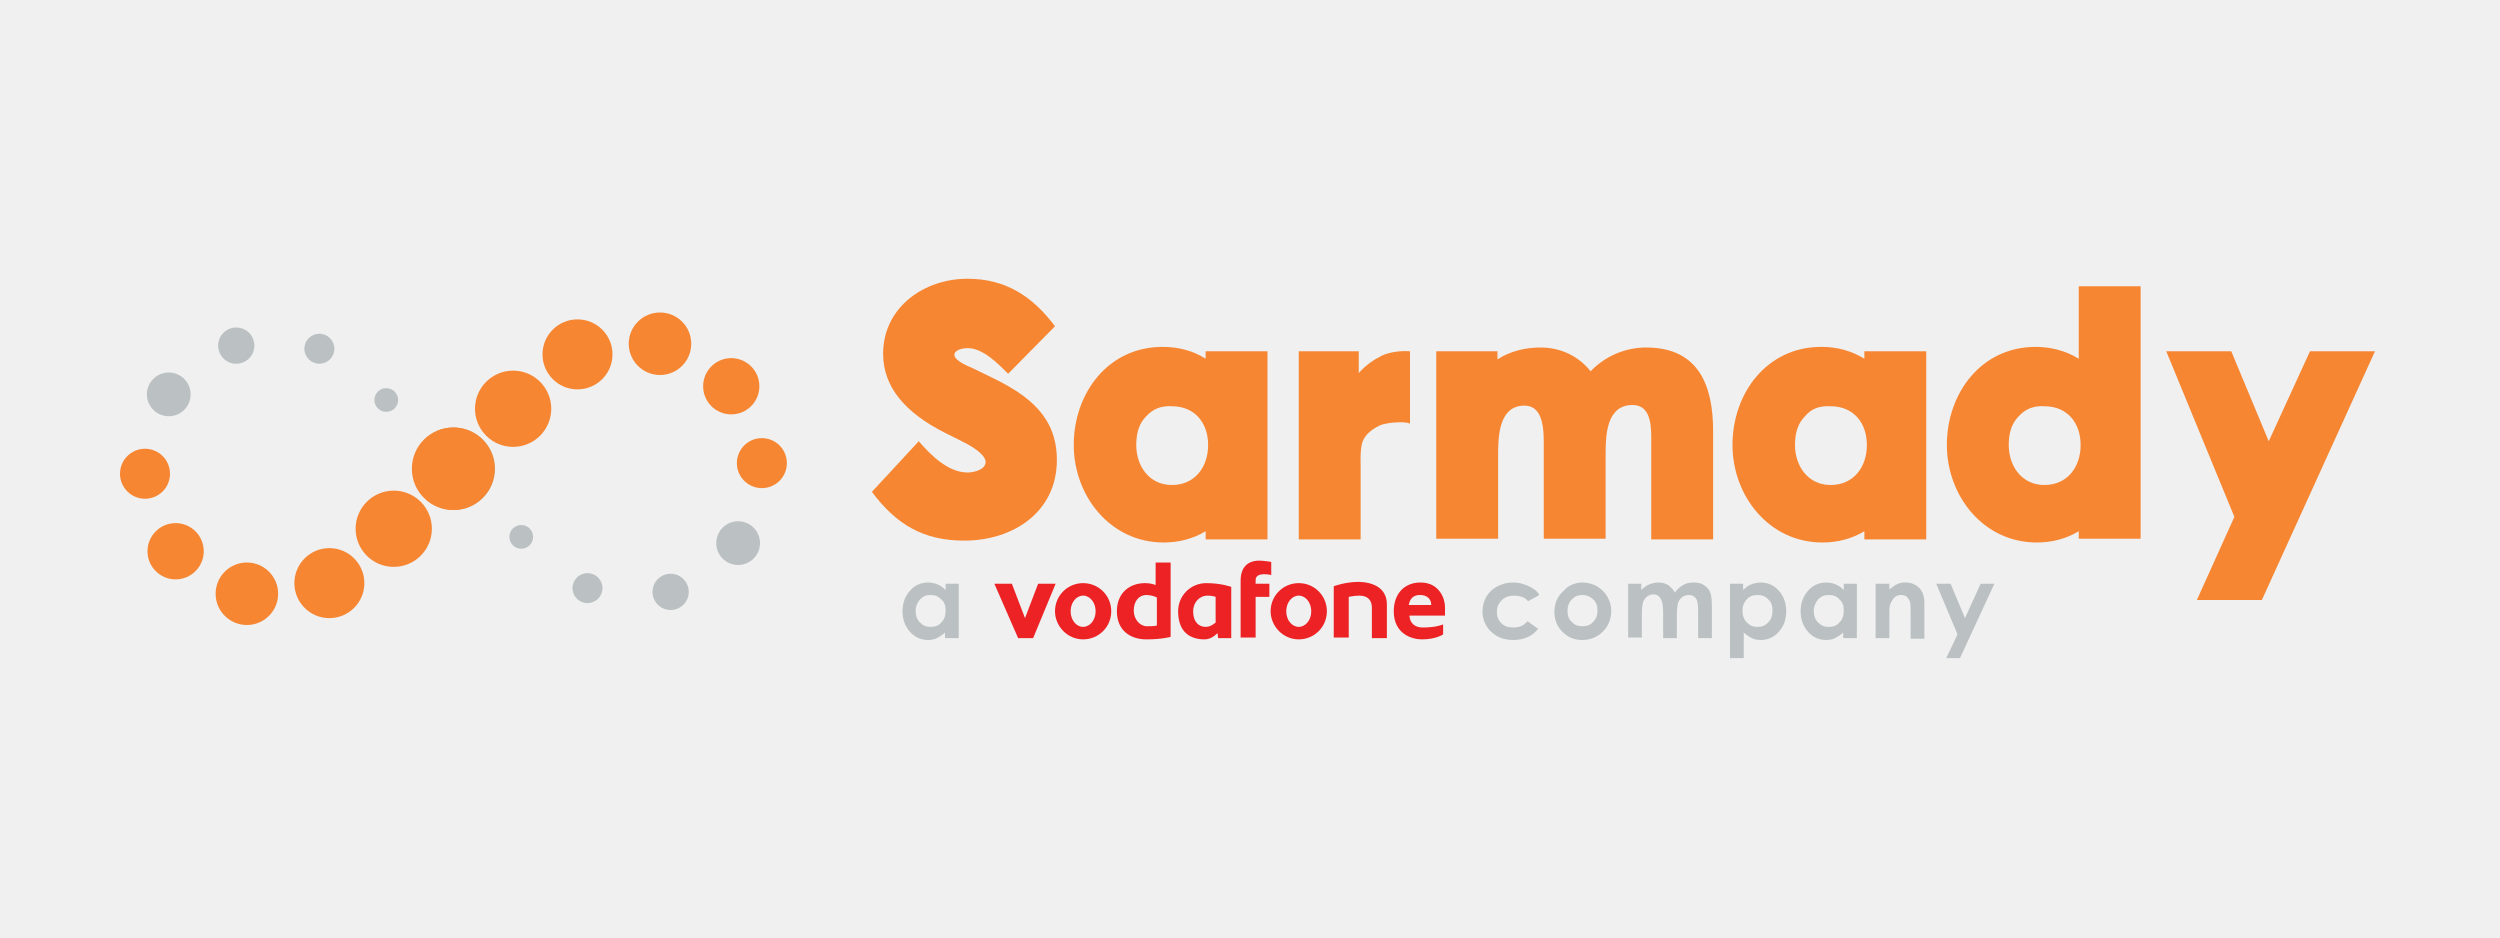
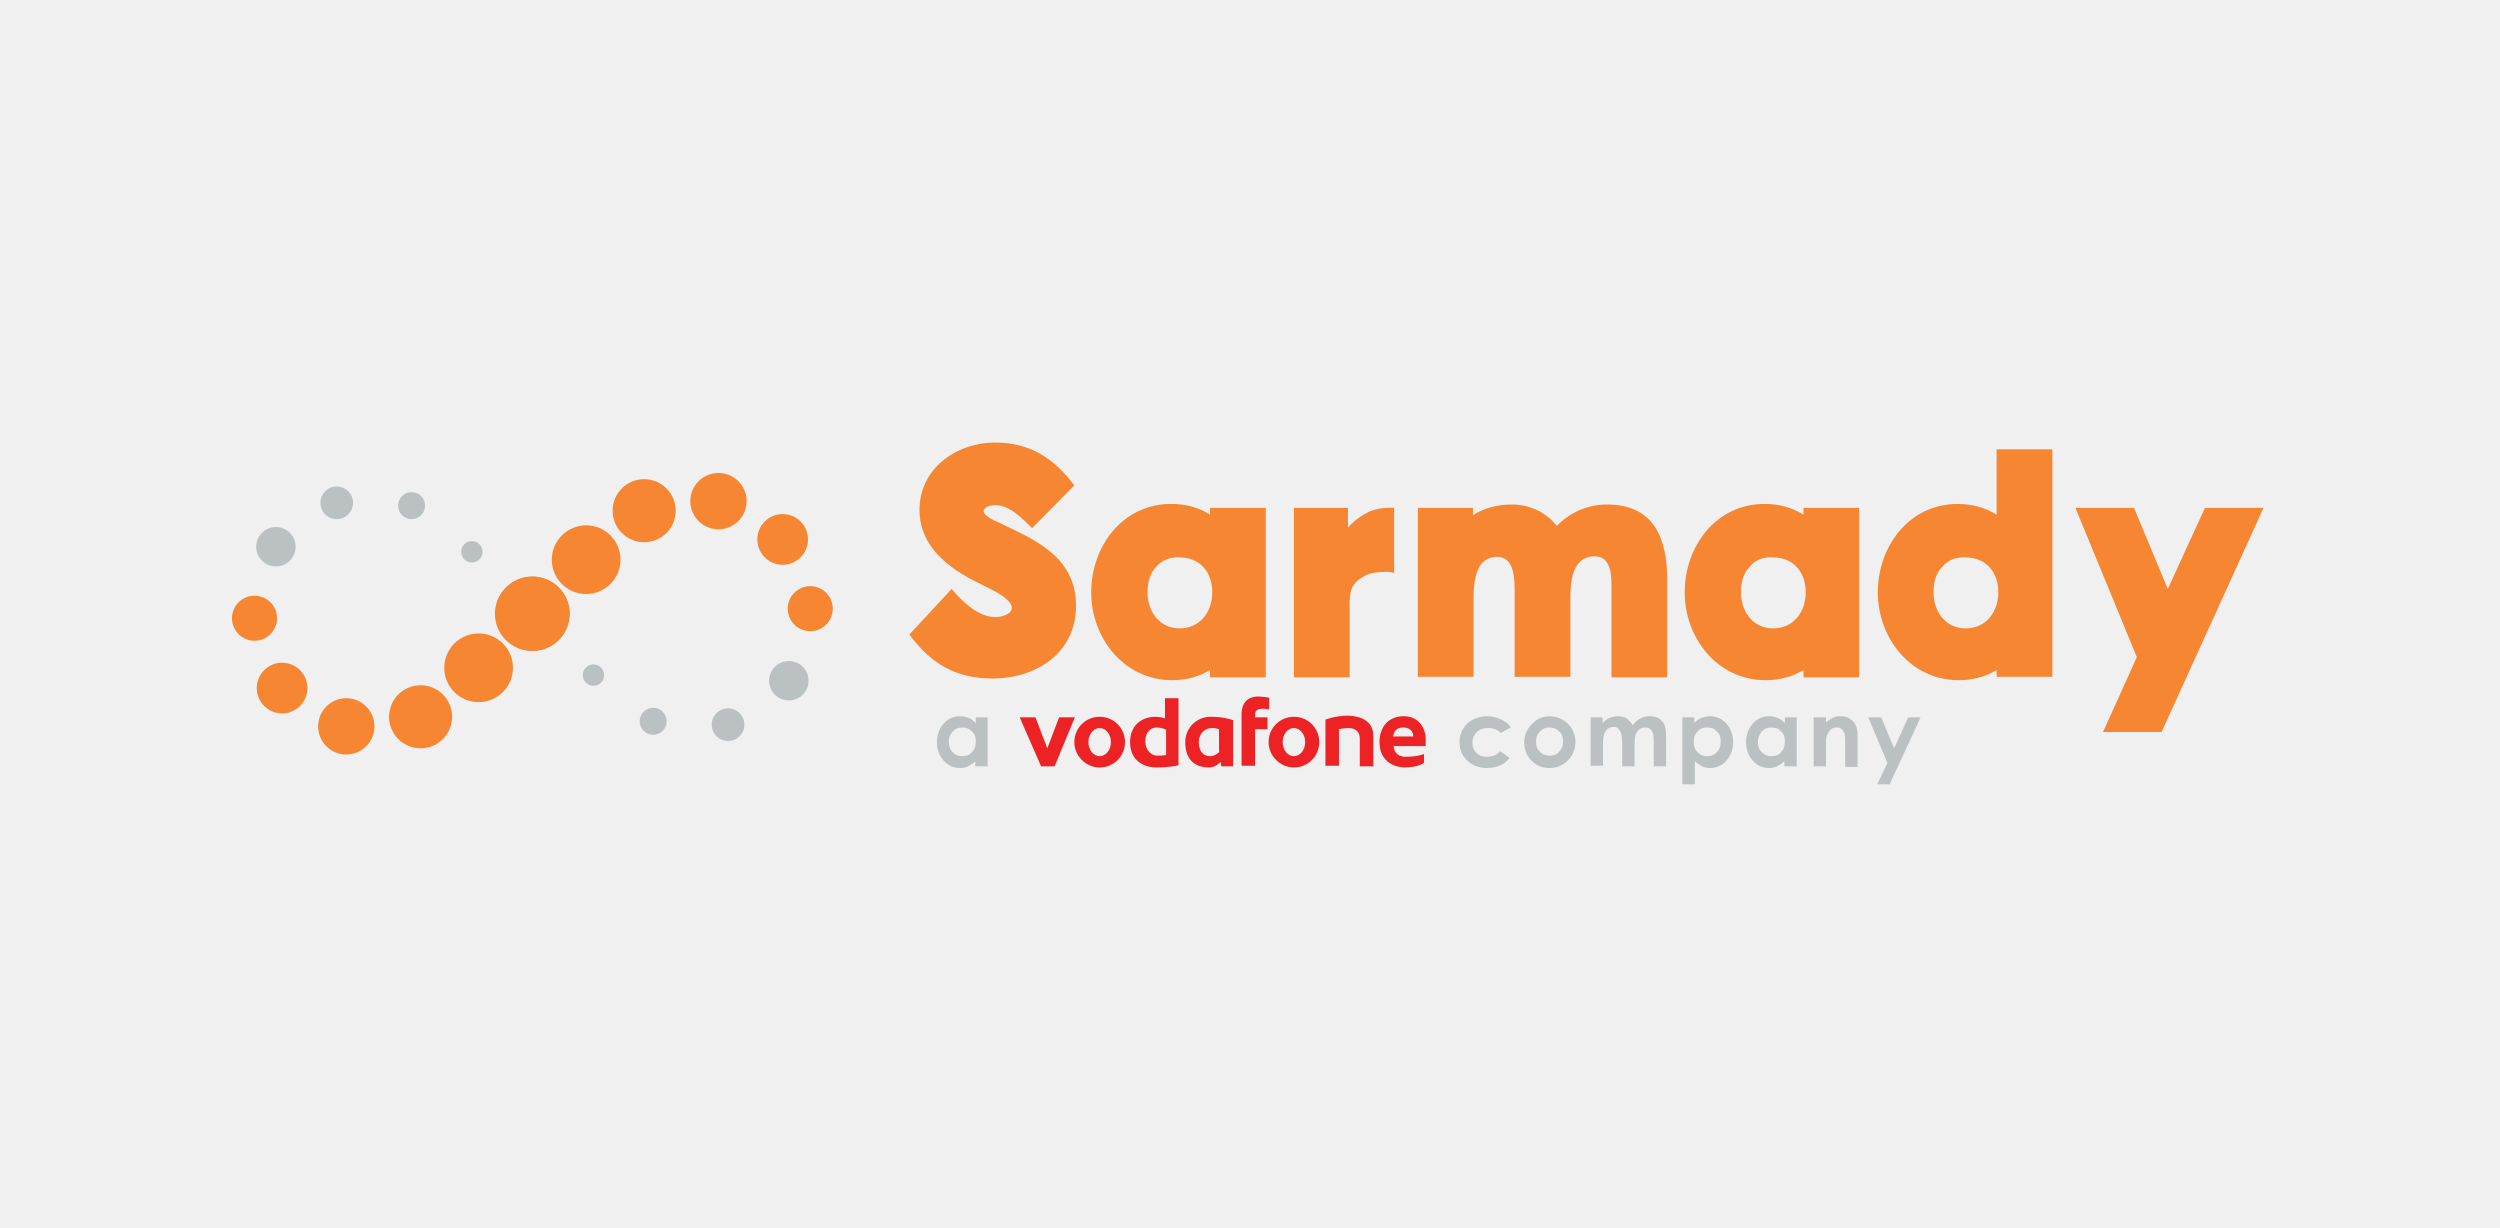
- <svg xmlns="http://www.w3.org/2000/svg" xmlns:xlink="http://www.w3.org/1999/xlink" viewBox="0 0 400 150" width="400" height="150">
+ <svg xmlns="http://www.w3.org/2000/svg" xmlns:xlink="http://www.w3.org/1999/xlink" id="Layer_1" version="1.1" viewBox="0 0 444 218">
  <defs>
-     <symbol id="sarmady-logo">
-       <g id="XMLID_2_">
-         <path id="XMLID_73_" style="" d="M201.4,75" fill="#FFFFFF" />
-         <g id="XMLID_52_">
-           <circle id="XMLID_72_" style="" cx="72.6" cy="75" r="6.6" fill="#DF8C44" />
-           <circle id="XMLID_71_" style="" cx="63" cy="84.6" r="6.1" fill="#F68632" />
-           <circle id="XMLID_70_" style="" cx="52.7" cy="93.3" r="5.6" fill="#F68632" />
-           <circle id="XMLID_69_" style="" cx="39.5" cy="95" r="5" fill="#F68632" />
-           <circle id="XMLID_68_" style="" cx="28.1" cy="88.2" r="4.5" fill="#F68632" />
-           <circle id="XMLID_67_" style="" cx="23.2" cy="75.8" r="4" fill="#F68632" />
-           <circle id="XMLID_66_" style="" cx="27" cy="63.1" r="3.5" fill="#BBC1C2" />
-           <circle id="XMLID_65_" style="" cx="37.8" cy="55.3" r="2.9" fill="#BBC1C2" />
-           <circle id="XMLID_64_" style="" cx="51.1" cy="55.8" r="2.4" fill="#BBC1C2" />
-           <circle id="XMLID_63_" style="" cx="61.8" cy="64" r="1.9" fill="#BBC1C2" />
-           <circle id="XMLID_62_" style="" cx="72.5" cy="75" r="6.6" fill="#F68632" />
-           <circle id="XMLID_61_" style="" cx="82.1" cy="65.4" r="6.1" fill="#F68632" />
-           <circle id="XMLID_60_" style="" cx="92.4" cy="56.7" r="5.6" fill="#F68632" />
-           <circle id="XMLID_59_" style="" cx="105.6" cy="55" r="5" fill="#F68632" />
-           <circle id="XMLID_58_" style="" cx="117" cy="61.8" r="4.5" fill="#F68632" />
-           <circle id="XMLID_57_" style="" cx="121.9" cy="74.1" r="4" fill="#F68632" />
-           <circle id="XMLID_56_" style="" cx="118.1" cy="86.9" r="3.5" fill="#BBC1C2" />
-           <circle id="XMLID_55_" style="" cx="107.3" cy="94.7" r="2.9" fill="#BBC1C2" />
-           <circle id="XMLID_54_" style="" cx="94" cy="94.1" r="2.4" fill="#BBC1C2" />
-           <circle id="XMLID_53_" style="" cx="83.4" cy="85.9" r="1.9" fill="#BBC1C2" />
+     <style>
+       .st0 {
+         fill: #df8c44;
+       }
+ 
+       .st1 {
+         fill: #fff;
+       }
+ 
+       .st2 {
+         fill: #f68632;
+       }
+ 
+       .st3 {
+         fill: #ed2224;
+         fill-rule: evenodd;
+       }
+ 
+       .st4 {
+         fill: #bbc1c2;
+       }
+     </style>
+     <symbol id="sarmady-logo" viewBox="0 0 360.8 60.7">
+       <g>
+         <path class="st1" d="M182.2,30.3" />
+         <g>
+           <circle class="st0" cx="53.4" cy="30.3" r="6.6" />
+           <circle class="st2" cx="43.8" cy="20.7" r="6.1" />
+           <circle class="st2" cx="33.5" cy="12" r="5.6" />
+           <circle class="st2" cx="20.3" cy="10.3" r="5" />
+           <circle class="st2" cx="8.9" cy="17.1" r="4.5" />
+           <circle class="st2" cx="4" cy="29.5" r="4" />
+           <circle class="st4" cx="7.8" cy="42.2" r="3.5" />
+           <circle class="st4" cx="18.6" cy="50" r="2.9" />
+           <circle class="st4" cx="31.9" cy="49.5" r="2.4" />
+           <circle class="st4" cx="42.6" cy="41.3" r="1.9" />
+           <circle class="st2" cx="53.3" cy="30.3" r="6.6" />
+           <circle class="st2" cx="62.9" cy="39.9" r="6.1" />
+           <circle class="st2" cx="73.2" cy="48.6" r="5.6" />
+           <circle class="st2" cx="86.4" cy="50.3" r="5" />
+           <circle class="st2" cx="97.8" cy="43.5" r="4.5" />
+           <circle class="st2" cx="102.7" cy="31.2" r="4" />
+           <circle class="st4" cx="98.9" cy="18.4" r="3.5" />
+           <circle class="st4" cx="88.1" cy="10.6" r="2.9" />
+           <circle class="st4" cx="74.8" cy="11.2" r="2.4" />
+           <circle class="st4" cx="64.2" cy="19.4" r="1.9" />
        </g>
-         <g id="XMLID_35_">
-           <path id="XMLID_49_" style="" d="M192.9,57.4v-1.2h9.9v30.1h-9.9V85c-2,1.2-4.3,1.8-6.7,1.8    c-8.6,0-14.4-7.5-14.4-15.6c0-8.3,5.5-15.7,14.2-15.7C188.5,55.5,190.9,56.1,192.9,57.4z M183.4,66.6c-1.1,1.1-1.6,2.6-1.6,4.6    c0,3.4,2.1,6.4,5.7,6.4c3.7,0,5.8-2.9,5.8-6.4c0-3.5-2.1-6.2-5.8-6.2C185.8,64.9,184.5,65.4,183.4,66.6z" fill="#F68632" />
-           <path id="XMLID_47_" style="" d="M239.6,56.2v1.3c2-1.3,4.4-1.9,6.9-1.9c3.1,0,6,1.3,8,3.8c2.3-2.4,5.5-3.8,8.9-3.8    c8.4,0,10.7,6.1,10.7,13.4v17.3h-9.9V71c0-2.3,0.2-6.2-3-6.2c-4.1,0-4.3,4.7-4.3,7.7v13.7H247V71.7c0-2.3,0.2-6.8-3.1-6.8    c-4.1,0-4.2,5-4.2,7.8v13.5h-9.9V56.2H239.6z" fill="#F68632" />
-           <path id="XMLID_44_" style="" d="M298.3,57.4v-1.2h9.9v30.1h-9.9V85c-2,1.2-4.3,1.8-6.7,1.8    c-8.6,0-14.4-7.5-14.4-15.6c0-8.3,5.5-15.7,14.2-15.7C293.9,55.5,296.2,56.1,298.3,57.4z M288.8,66.6c-1.1,1.1-1.6,2.6-1.6,4.6    c0,3.4,2.1,6.4,5.7,6.4c3.7,0,5.8-2.9,5.8-6.4c0-3.5-2.1-6.2-5.8-6.2C291.1,64.9,289.8,65.4,288.8,66.6z" fill="#F68632" />
-           <path id="XMLID_41_" style="" d="M342.5,45.8v40.4h-9.9V85c-2,1.2-4.3,1.8-6.7,1.8c-8.6,0-14.4-7.5-14.4-15.6    c0-8.3,5.5-15.7,14.2-15.7c2.4,0,4.8,0.6,6.9,1.9V45.8H342.5z M323,66.6c-1.1,1.1-1.6,2.6-1.6,4.6c0,3.4,2.1,6.4,5.7,6.4    c3.7,0,5.8-2.9,5.8-6.4c0-3.5-2.1-6.2-5.8-6.2C325.4,64.9,324.1,65.4,323,66.6z" fill="#F68632" />
-           <path id="XMLID_39_" style="" d="M357,56.2l6,14.4l6.6-14.4H380l-18.1,39.8h-10.4l6-13.3l-10.9-26.5H357z" fill="#F68632" />
-           <path id="XMLID_37_" style="" d="M161.3,59.8c-1.6-1.6-4-4.1-6.5-4.1c-0.6,0-2.1,0.2-2.1,1.1c0,0.9,2.4,1.9,2.7,2    l3.5,1.7c5.7,2.8,10.2,6.2,10.2,13.1c0,8.4-7.1,12.9-14.8,12.9c-6.6,0-10.9-2.6-14.8-7.8l7.5-8.1c1.9,2.2,4.7,5,7.8,5    c0.9,0,2.9-0.4,2.9-1.7c0-0.6-0.7-1.7-3.4-3.1l-3.2-1.6c-6.3-3.2-9.8-7.3-9.8-12.6c0-7.4,6.5-12,13.5-12c6.1,0,10.4,2.8,14,7.6    L161.3,59.8z" fill="#F68632" />
-           <path id="XMLID_36_" style="" d="M207.8,86.2v-30h9.6v3.5c1.1-1.3,2.5-2.2,3.7-2.8c1.3-0.6,3-0.8,4.5-0.7l0,11.6    c-0.6-0.4-2.8-0.2-3.4-0.1c-0.6,0.1-1.1,0.2-1.5,0.4c-1.4,0.7-2.3,1.5-2.7,2.6c-0.4,1.1-0.3,3.5-0.3,3.5v12.1H207.8z" fill="#F68632" />
+         <g>
+           <path class="st2" d="M173.7,47.9v1.2h9.9v-30.1h-9.9v1.3c-2-1.2-4.3-1.8-6.7-1.8-8.6,0-14.4,7.5-14.4,15.6s5.5,15.7,14.2,15.7c2.5,0,4.9-.6,6.9-1.9ZM164.2,38.7c-1.1-1.1-1.6-2.6-1.6-4.6,0-3.4,2.1-6.4,5.7-6.4s5.8,2.9,5.8,6.4-2.1,6.2-5.8,6.2c-1.7.1-3-.4-4.1-1.6Z" />
+           <path class="st2" d="M220.4,49.1v-1.3c2,1.3,4.4,1.9,6.9,1.9,3.1,0,6-1.3,8-3.8,2.3,2.4,5.5,3.8,8.9,3.8,8.4,0,10.7-6.1,10.7-13.4v-17.3h-9.9v15.3c0,2.3.2,6.2-3,6.2-4.1,0-4.3-4.7-4.3-7.7v-13.7h-9.9v14.5c0,2.3.2,6.8-3.1,6.8-4.1,0-4.2-5-4.2-7.8v-13.5h-9.9v30h9.8Z" />
+           <path class="st2" d="M279.1,47.9v1.2h9.9v-30.1h-9.9v1.3c-2-1.2-4.3-1.8-6.7-1.8-8.6,0-14.4,7.5-14.4,15.6s5.5,15.7,14.2,15.7c2.5,0,4.8-.6,6.9-1.9ZM269.6,38.7c-1.1-1.1-1.6-2.6-1.6-4.6,0-3.4,2.1-6.4,5.7-6.4s5.8,2.9,5.8,6.4-2.1,6.2-5.8,6.2c-1.8.1-3.1-.4-4.1-1.6Z" />
+           <path class="st2" d="M323.3,59.5V19.1h-9.9v1.2c-2-1.2-4.3-1.8-6.7-1.8-8.6,0-14.4,7.5-14.4,15.6s5.5,15.7,14.2,15.7c2.4,0,4.8-.6,6.9-1.9v11.6h9.9ZM303.8,38.7c-1.1-1.1-1.6-2.6-1.6-4.6,0-3.4,2.1-6.4,5.7-6.4s5.8,2.9,5.8,6.4-2.1,6.2-5.8,6.2c-1.7.1-3-.4-4.1-1.6Z" />
+           <path class="st2" d="M337.8,49.1l6-14.4,6.6,14.4h10.4l-18.1-39.8h-10.4l6,13.3-10.9,26.5s10.4,0,10.4,0Z" />
+           <path class="st2" d="M142.1,45.5c-1.6,1.6-4,4.1-6.5,4.1-.6,0-2.1-.2-2.1-1.1s2.4-1.9,2.7-2l3.5-1.7c5.7-2.8,10.2-6.2,10.2-13.1,0-8.4-7.1-12.9-14.8-12.9-6.6,0-10.9,2.6-14.8,7.8l7.5,8.1c1.9-2.2,4.7-5,7.8-5,.9,0,2.9.4,2.9,1.7,0,.6-.7,1.7-3.4,3.1l-3.2,1.6c-6.3,3.2-9.8,7.3-9.8,12.6,0,7.4,6.5,12,13.5,12,6.1,0,10.4-2.8,14-7.6l-7.5-7.6Z" />
+           <path class="st2" d="M188.6,19.1v30h9.6v-3.5c1.1,1.3,2.5,2.2,3.7,2.8,1.3.6,3,.8,4.5.7v-11.6c-.6.4-2.8.2-3.4.1-.6-.1-1.1-.2-1.5-.4-1.4-.7-2.3-1.5-2.7-2.6s-.3-3.5-.3-3.5v-12.1h-9.9v.1Z" />
        </g>
-         <g id="XMLID_3_">
-           <g id="XMLID_18_">
-             <path id="XMLID_32_" style="" d="M151.2,93.4h2.2v8.7h-2.2v-0.9c-0.4,0.4-0.9,0.7-1.3,0.9c-0.4,0.2-0.9,0.3-1.4,0.3     c-1.1,0-2.1-0.4-2.9-1.3c-0.8-0.9-1.2-2-1.2-3.3c0-1.3,0.4-2.4,1.2-3.3c0.8-0.9,1.8-1.3,2.9-1.3c0.5,0,1,0.1,1.5,0.3     c0.5,0.2,0.9,0.5,1.3,0.9V93.4z M148.9,95.2c-0.7,0-1.2,0.2-1.7,0.7c-0.4,0.5-0.7,1.1-0.7,1.8c0,0.8,0.2,1.4,0.7,1.9     c0.5,0.5,1,0.7,1.7,0.7c0.7,0,1.3-0.2,1.7-0.7c0.5-0.5,0.7-1.1,0.7-1.9c0-0.8-0.2-1.4-0.7-1.8C150.1,95.4,149.6,95.2,148.9,95.2z     " fill="#BBC1C2" />
-             <path id="XMLID_31_" style="" d="M246.3,95.2l-1.8,1c-0.3-0.4-0.7-0.6-1-0.7c-0.3-0.1-0.7-0.2-1.2-0.2     c-0.8,0-1.5,0.2-2,0.7c-0.5,0.5-0.8,1.1-0.8,1.9c0,0.7,0.2,1.3,0.7,1.8c0.5,0.5,1.1,0.7,1.9,0.7c1,0,1.7-0.3,2.3-1l1.7,1.2     c-0.9,1.2-2.3,1.8-4,1.8c-1.5,0-2.7-0.5-3.6-1.4c-0.9-0.9-1.3-2-1.3-3.2c0-0.8,0.2-1.6,0.6-2.3c0.4-0.7,1-1.3,1.8-1.7     c0.8-0.4,1.6-0.6,2.5-0.6c0.9,0,1.6,0.2,2.3,0.5C245.3,94.1,245.9,94.5,246.3,95.2z" fill="#BBC1C2" />
-             <path id="XMLID_28_" style="" d="M253.2,93.2c0.8,0,1.6,0.2,2.3,0.6c0.7,0.4,1.3,1,1.7,1.7c0.4,0.7,0.6,1.5,0.6,2.3     c0,0.8-0.2,1.6-0.6,2.3c-0.4,0.7-1,1.3-1.7,1.7c-0.7,0.4-1.5,0.6-2.3,0.6c-1.3,0-2.3-0.4-3.2-1.3c-0.9-0.9-1.3-2-1.3-3.2     c0-1.4,0.5-2.5,1.5-3.4C251,93.6,252.1,93.2,253.2,93.2z M253.2,95.2c-0.7,0-1.2,0.2-1.7,0.7c-0.5,0.5-0.7,1.1-0.7,1.8     c0,0.8,0.2,1.4,0.7,1.8c0.4,0.5,1,0.7,1.7,0.7c0.7,0,1.3-0.2,1.7-0.7c0.5-0.5,0.7-1.1,0.7-1.8c0-0.7-0.2-1.4-0.7-1.8     C254.5,95.5,253.9,95.2,253.2,95.2z" fill="#BBC1C2" />
-             <path id="XMLID_27_" style="" d="M260.4,93.4h2.2v1c0.4-0.4,0.8-0.7,1.3-0.9c0.5-0.2,1-0.3,1.5-0.3     c0.5,0,1,0.1,1.5,0.4c0.4,0.3,0.8,0.7,1.1,1.2c0.3-0.5,0.8-0.9,1.3-1.2c0.5-0.3,1.1-0.4,1.7-0.4c0.6,0,1.2,0.1,1.6,0.4     c0.5,0.3,0.8,0.7,1,1.1c0.2,0.5,0.3,1.2,0.3,2.3v5.1h-2.2v-4.4c0-1-0.1-1.7-0.4-2c-0.2-0.3-0.6-0.5-1.1-0.5c-0.4,0-0.7,0.1-1,0.3     c-0.3,0.2-0.5,0.5-0.7,0.9c-0.1,0.4-0.2,1-0.2,1.8v3.9h-2.2v-4.2c0-0.8-0.1-1.3-0.2-1.7c-0.1-0.3-0.3-0.6-0.5-0.8     c-0.2-0.2-0.5-0.3-0.8-0.3c-0.4,0-0.7,0.1-1,0.3c-0.3,0.2-0.5,0.5-0.7,0.9c-0.1,0.4-0.2,1-0.2,1.8v3.9h-2.2V93.4z" fill="#BBC1C2" />
-             <path id="XMLID_24_" style="" d="M278.9,93.4v1c0.4-0.4,0.8-0.7,1.3-0.9c0.5-0.2,1-0.3,1.5-0.3     c1.1,0,2.1,0.4,2.9,1.3c0.8,0.9,1.2,2,1.2,3.3c0,1.3-0.4,2.4-1.2,3.3c-0.8,0.9-1.8,1.3-2.9,1.3c-0.5,0-1-0.1-1.4-0.3     c-0.4-0.2-0.9-0.5-1.3-0.9v4.1h-2.2V93.4H278.9z M281.2,95.2c-0.7,0-1.3,0.2-1.7,0.7c-0.5,0.5-0.7,1.1-0.7,1.8     c0,0.8,0.2,1.4,0.7,1.9c0.5,0.5,1,0.7,1.7,0.7c0.7,0,1.2-0.2,1.7-0.7c0.5-0.5,0.7-1.1,0.7-1.9c0-0.8-0.2-1.4-0.7-1.8     C282.5,95.4,281.9,95.2,281.2,95.2z" fill="#BBC1C2" />
-             <path id="XMLID_21_" style="" d="M294.9,93.4h2.2v8.7h-2.2v-0.9c-0.4,0.4-0.9,0.7-1.3,0.9c-0.4,0.2-0.9,0.3-1.4,0.3     c-1.1,0-2.1-0.4-2.9-1.3c-0.8-0.9-1.2-2-1.2-3.3c0-1.3,0.4-2.4,1.2-3.3s1.8-1.3,2.9-1.3c0.5,0,1,0.1,1.5,0.3     c0.5,0.2,0.9,0.5,1.3,0.9V93.4z M292.6,95.2c-0.7,0-1.2,0.2-1.7,0.7c-0.4,0.5-0.7,1.1-0.7,1.8c0,0.8,0.2,1.4,0.7,1.9     c0.5,0.5,1,0.7,1.7,0.7c0.7,0,1.3-0.2,1.7-0.7c0.5-0.5,0.7-1.1,0.7-1.9c0-0.8-0.2-1.4-0.7-1.8C293.9,95.4,293.3,95.2,292.6,95.2z     " fill="#BBC1C2" />
-             <path id="XMLID_20_" style="" d="M300.1,93.4h2.2v0.9c0.5-0.4,0.9-0.7,1.4-0.9c0.4-0.2,0.8-0.2,1.2-0.2     c0.9,0,1.6,0.3,2.2,0.9c0.5,0.5,0.8,1.3,0.8,2.3v5.8h-2.2v-3.8c0-1,0-1.7-0.1-2.1c-0.1-0.3-0.3-0.6-0.5-0.8     c-0.2-0.2-0.5-0.3-0.9-0.3c-0.4,0-0.8,0.1-1.1,0.4c-0.3,0.3-0.5,0.7-0.7,1.2c-0.1,0.3-0.1,0.9-0.1,1.8v3.5h-2.2V93.4z" fill="#BBC1C2" />
-             <polygon id="XMLID_19_" style="" points="309.8,93.4 312.1,93.4 314.4,98.9 316.9,93.4 319.1,93.4 313.6,105.3     311.4,105.3 313.2,101.5    " fill="#BBC1C2" />
+         <g>
+           <g>
+             <path class="st4" d="M132,11.9h2.2V3.2h-2.2v.9c-.4-.4-.9-.7-1.3-.9s-.9-.3-1.4-.3c-1.1,0-2.1.4-2.9,1.3-.8.9-1.2,2-1.2,3.3s.4,2.4,1.2,3.3,1.8,1.3,2.9,1.3c.5,0,1-.1,1.5-.3.5-.2.9-.5,1.3-.9v1h-.1ZM129.7,10.1c-.7,0-1.2-.2-1.7-.7-.4-.5-.7-1.1-.7-1.8,0-.8.2-1.4.7-1.9s1-.7,1.7-.7,1.3.2,1.7.7c.5.5.7,1.1.7,1.9s-.2,1.4-.7,1.8c-.5.5-1,.7-1.7.7Z" />
+             <path class="st4" d="M227.1,10.1l-1.8-1c-.3.4-.7.6-1,.7s-.7.2-1.2.2c-.8,0-1.5-.2-2-.7s-.8-1.1-.8-1.9c0-.7.2-1.3.7-1.8s1.1-.7,1.9-.7c1,0,1.7.3,2.3,1l1.7-1.2c-.9-1.2-2.3-1.8-4-1.8-1.5,0-2.7.5-3.6,1.4-.9.9-1.3,2-1.3,3.2,0,.8.2,1.6.6,2.3.4.7,1,1.3,1.8,1.7.8.4,1.6.6,2.5.6s1.6-.2,2.3-.5c.9-.4,1.5-.8,1.9-1.5Z" />
+             <path class="st4" d="M234,12.1c.8,0,1.6-.2,2.3-.6.7-.4,1.3-1,1.7-1.7.4-.7.6-1.5.6-2.3s-.2-1.6-.6-2.3c-.4-.7-1-1.3-1.7-1.7-.7-.4-1.5-.6-2.3-.6-1.3,0-2.3.4-3.2,1.3s-1.3,2-1.3,3.2c0,1.4.5,2.5,1.5,3.4.8.9,1.9,1.3,3,1.3ZM234,10.1c-.7,0-1.2-.2-1.7-.7s-.7-1.1-.7-1.8c0-.8.2-1.4.7-1.8.4-.5,1-.7,1.7-.7s1.3.2,1.7.7c.5.5.7,1.1.7,1.8s-.2,1.4-.7,1.8c-.4.4-1,.7-1.7.7Z" />
+             <path class="st4" d="M241.2,11.9h2.2v-1c.4.4.8.7,1.3.9.5.2,1,.3,1.5.3s1-.1,1.5-.4c.4-.3.8-.7,1.1-1.2.3.5.8.9,1.3,1.2.5.3,1.1.4,1.7.4s1.2-.1,1.6-.4c.5-.3.8-.7,1-1.1.2-.5.3-1.2.3-2.3V3.2h-2.2v4.4c0,1-.1,1.7-.4,2-.2.3-.6.5-1.1.5-.4,0-.7-.1-1-.3-.3-.2-.5-.5-.7-.9-.1-.4-.2-1-.2-1.8v-3.9h-2.2v4.2c0,.8-.1,1.3-.2,1.7-.1.3-.3.6-.5.8-.2.2-.5.3-.8.3-.4,0-.7-.1-1-.3-.3-.2-.5-.5-.7-.9-.1-.4-.2-1-.2-1.8v-3.9h-2.2v8.6h-.1Z" />
+             <path class="st4" d="M259.7,11.9v-1c.4.4.8.7,1.3.9.5.2,1,.3,1.5.3,1.1,0,2.1-.4,2.9-1.3s1.2-2,1.2-3.3-.4-2.4-1.2-3.3c-.8-.9-1.8-1.3-2.9-1.3-.5,0-1,.1-1.4.3-.4.2-.9.5-1.3.9V0h-2.2v11.9h2.1ZM262,10.1c-.7,0-1.3-.2-1.7-.7-.5-.5-.7-1.1-.7-1.8,0-.8.2-1.4.7-1.9s1-.7,1.7-.7,1.2.2,1.7.7.7,1.1.7,1.9-.2,1.4-.7,1.8c-.4.5-1,.7-1.7.7Z" />
+             <path class="st4" d="M275.7,11.9h2.2V3.2h-2.2v.9c-.4-.4-.9-.7-1.3-.9-.4-.2-.9-.3-1.4-.3-1.1,0-2.1.4-2.9,1.3s-1.2,2-1.2,3.3.4,2.4,1.2,3.3,1.8,1.3,2.9,1.3c.5,0,1-.1,1.5-.3.5-.2.9-.5,1.3-.9v1h-.1ZM273.4,10.1c-.7,0-1.2-.2-1.7-.7-.4-.5-.7-1.1-.7-1.8,0-.8.2-1.4.7-1.9s1-.7,1.7-.7,1.3.2,1.7.7c.5.5.7,1.1.7,1.9s-.2,1.4-.7,1.8c-.4.5-1,.7-1.7.7Z" />
+             <path class="st4" d="M280.9,11.9h2.2v-.9c.5.4.9.7,1.4.9.4.2.8.2,1.2.2.9,0,1.6-.3,2.2-.9.5-.5.8-1.3.8-2.3V3.1h-2.2v3.8c0,1,0,1.7-.1,2.1-.1.3-.3.6-.5.8-.2.2-.5.3-.9.3s-.8-.1-1.1-.4c-.3-.3-.5-.7-.7-1.2-.1-.3-.1-.9-.1-1.8v-3.5h-2.2v8.7h0Z" />
+             <polygon class="st4" points="290.6 11.9 292.9 11.9 295.2 6.4 297.7 11.9 299.9 11.9 294.4 0 292.2 0 294 3.8 290.6 11.9" />
          </g>
-           <path id="XMLID_4_" style="fill-rule: evenodd; clip-rule: evenodd;" d="M229,96.8c0-0.9-0.6-1.6-1.8-1.6    c-1,0-1.6,0.5-1.8,1.6H229z M227.6,100.4c2.3,0,3.3-0.5,3.3-0.5v1.6c0,0-1.1,0.8-3.4,0.8c-1.5,0-4.5-0.8-4.5-4.5    c0-2.7,1.6-4.6,4.3-4.6c3,0,3.9,2.6,3.9,3.9c0,0.7,0,1.4,0,1.4h-5.7C225.6,99.9,226.6,100.4,227.6,100.4z M221.9,96.7v5.4h-2.4    v-4.9c0-1.1-0.6-1.9-2-1.9c-0.8,0-1.7,0.2-1.7,0.2v6.5h-2.4v-8.2c0,0,1.8-0.7,4-0.7C220.7,93.2,221.9,94.8,221.9,96.7z     M205.8,97.8c0-1.4,0.9-2.5,2-2.5c1.1,0,2,1.1,2,2.5c0,1.4-0.9,2.5-2,2.5C206.7,100.3,205.8,99.2,205.8,97.8z M203.1,93.4v2.1    h-2.2v6.5h-2.4v-9.2c0-1.1,0.4-3.1,3-3.1c0.6,0,1.9,0.2,1.9,0.2V92c0,0-2.5-0.6-2.5,0.8v0.6H203.1z M203.3,97.8    c0-2.5,2-4.5,4.5-4.5c2.5,0,4.5,2,4.5,4.5c0,2.5-2,4.5-4.5,4.5C205.3,102.3,203.3,100.2,203.3,97.8z M194.8,101.3    c-0.5,0.5-1.2,1-2.1,1c-2.2,0-4.2-1.1-4.2-4.5c0-2.5,2-4.5,4.5-4.5c2.4,0,4,0.6,4,0.6l0,8.2h-2.1L194.8,101.3z M187.3,101.9    c0,0-1.4,0.4-3.9,0.4c-2.5,0-4.7-1.4-4.7-4.5c0-2.9,2-4.5,4.5-4.5c0.6,0,1.2,0.1,1.7,0.3v-3.6h2.4V101.9z M194.6,99.5    c-0.4,0.4-1,0.8-1.7,0.8c-1.1,0-2-0.8-2-2.5c0-1.4,1-2.5,2.3-2.5c0.6,0,1,0.1,1.3,0.2V99.5z M159.1,93.4h2.8l2.1,5.5l2.1-5.5h2.8    l-3.6,8.7h-2.4L159.1,93.4z M185,100.1c-0.4,0.1-0.9,0.1-1.5,0.1c-1.1,0-2.1-1.1-2.1-2.5c0-1.6,0.9-2.5,2-2.5    c0.7,0,1.3,0.2,1.7,0.4V100.1z M171.3,97.8c0-1.4,0.9-2.5,2-2.5c1.1,0,2,1.1,2,2.5c0,1.4-0.9,2.5-2,2.5    C172.2,100.3,171.3,99.2,171.3,97.8z M168.8,97.8c0-2.5,2-4.5,4.5-4.5c2.5,0,4.5,2,4.5,4.5c0,2.5-2,4.5-4.5,4.5    C170.8,102.3,168.8,100.2,168.8,97.8z" fill="#ED2224" />
+           <path class="st3" d="M209.8,8.5c0,.9-.6,1.6-1.8,1.6-1,0-1.6-.5-1.8-1.6h3.6ZM208.4,4.9c2.3,0,3.3.5,3.3.5v-1.6s-1.1-.8-3.4-.8c-1.5,0-4.5.8-4.5,4.5,0,2.7,1.6,4.6,4.3,4.6,3,0,3.9-2.6,3.9-3.9v-1.4h-5.7c.1-1.4,1.1-1.9,2.1-1.9ZM202.7,8.6V3.2h-2.4v4.9c0,1.1-.6,1.9-2,1.9-.8,0-1.7-.2-1.7-.2V3.3h-2.4v8.2s1.8.7,4,.7c3.3-.1,4.5-1.7,4.5-3.6ZM186.6,7.5c0,1.4.9,2.5,2,2.5s2-1.1,2-2.5-.9-2.5-2-2.5-2,1.1-2,2.5ZM183.9,11.9v-2.1h-2.2V3.3h-2.4v9.2c0,1.1.4,3.1,3,3.1.6,0,1.9-.2,1.9-.2v-2.1s-2.5.6-2.5-.8v-.6h2.2ZM184.1,7.5c0,2.5,2,4.5,4.5,4.5s4.5-2,4.5-4.5-2-4.5-4.5-4.5-4.5,2.1-4.5,4.5ZM175.6,4c-.5-.5-1.2-1-2.1-1-2.2,0-4.2,1.1-4.2,4.5,0,2.5,2,4.5,4.5,4.5s4-.6,4-.6V3.2h-2.1l-.1.8ZM168.1,3.4s-1.4-.4-3.9-.4-4.7,1.4-4.7,4.5c0,2.9,2,4.5,4.5,4.5.6,0,1.2-.1,1.7-.3v3.6h2.4V3.4ZM175.4,5.8c-.4-.4-1-.8-1.7-.8-1.1,0-2,.8-2,2.5,0,1.4,1,2.5,2.3,2.5.6,0,1-.1,1.3-.2v-4h.1ZM139.9,11.9h2.8l2.1-5.5,2.1,5.5h2.8l-3.6-8.7h-2.4l-3.8,8.7ZM165.8,5.2c-.4-.1-.9-.1-1.5-.1-1.1,0-2.1,1.1-2.1,2.5,0,1.6.9,2.5,2,2.5.7,0,1.3-.2,1.7-.4v-4.5h-.1ZM152.1,7.5c0,1.4.9,2.5,2,2.5s2-1.1,2-2.5-.9-2.5-2-2.5-2,1.1-2,2.5ZM149.6,7.5c0,2.5,2,4.5,4.5,4.5s4.5-2,4.5-4.5-2-4.5-4.5-4.5-4.5,2.1-4.5,4.5Z" />
        </g>
      </g>
    </symbol>
  </defs>
-   <use xlink:href="#sarmady-logo" />
+   <use width="360.8" height="60.7" transform="translate(41.2 139.3) scale(1 -1)" xlink:href="#sarmady-logo" />
</svg>
